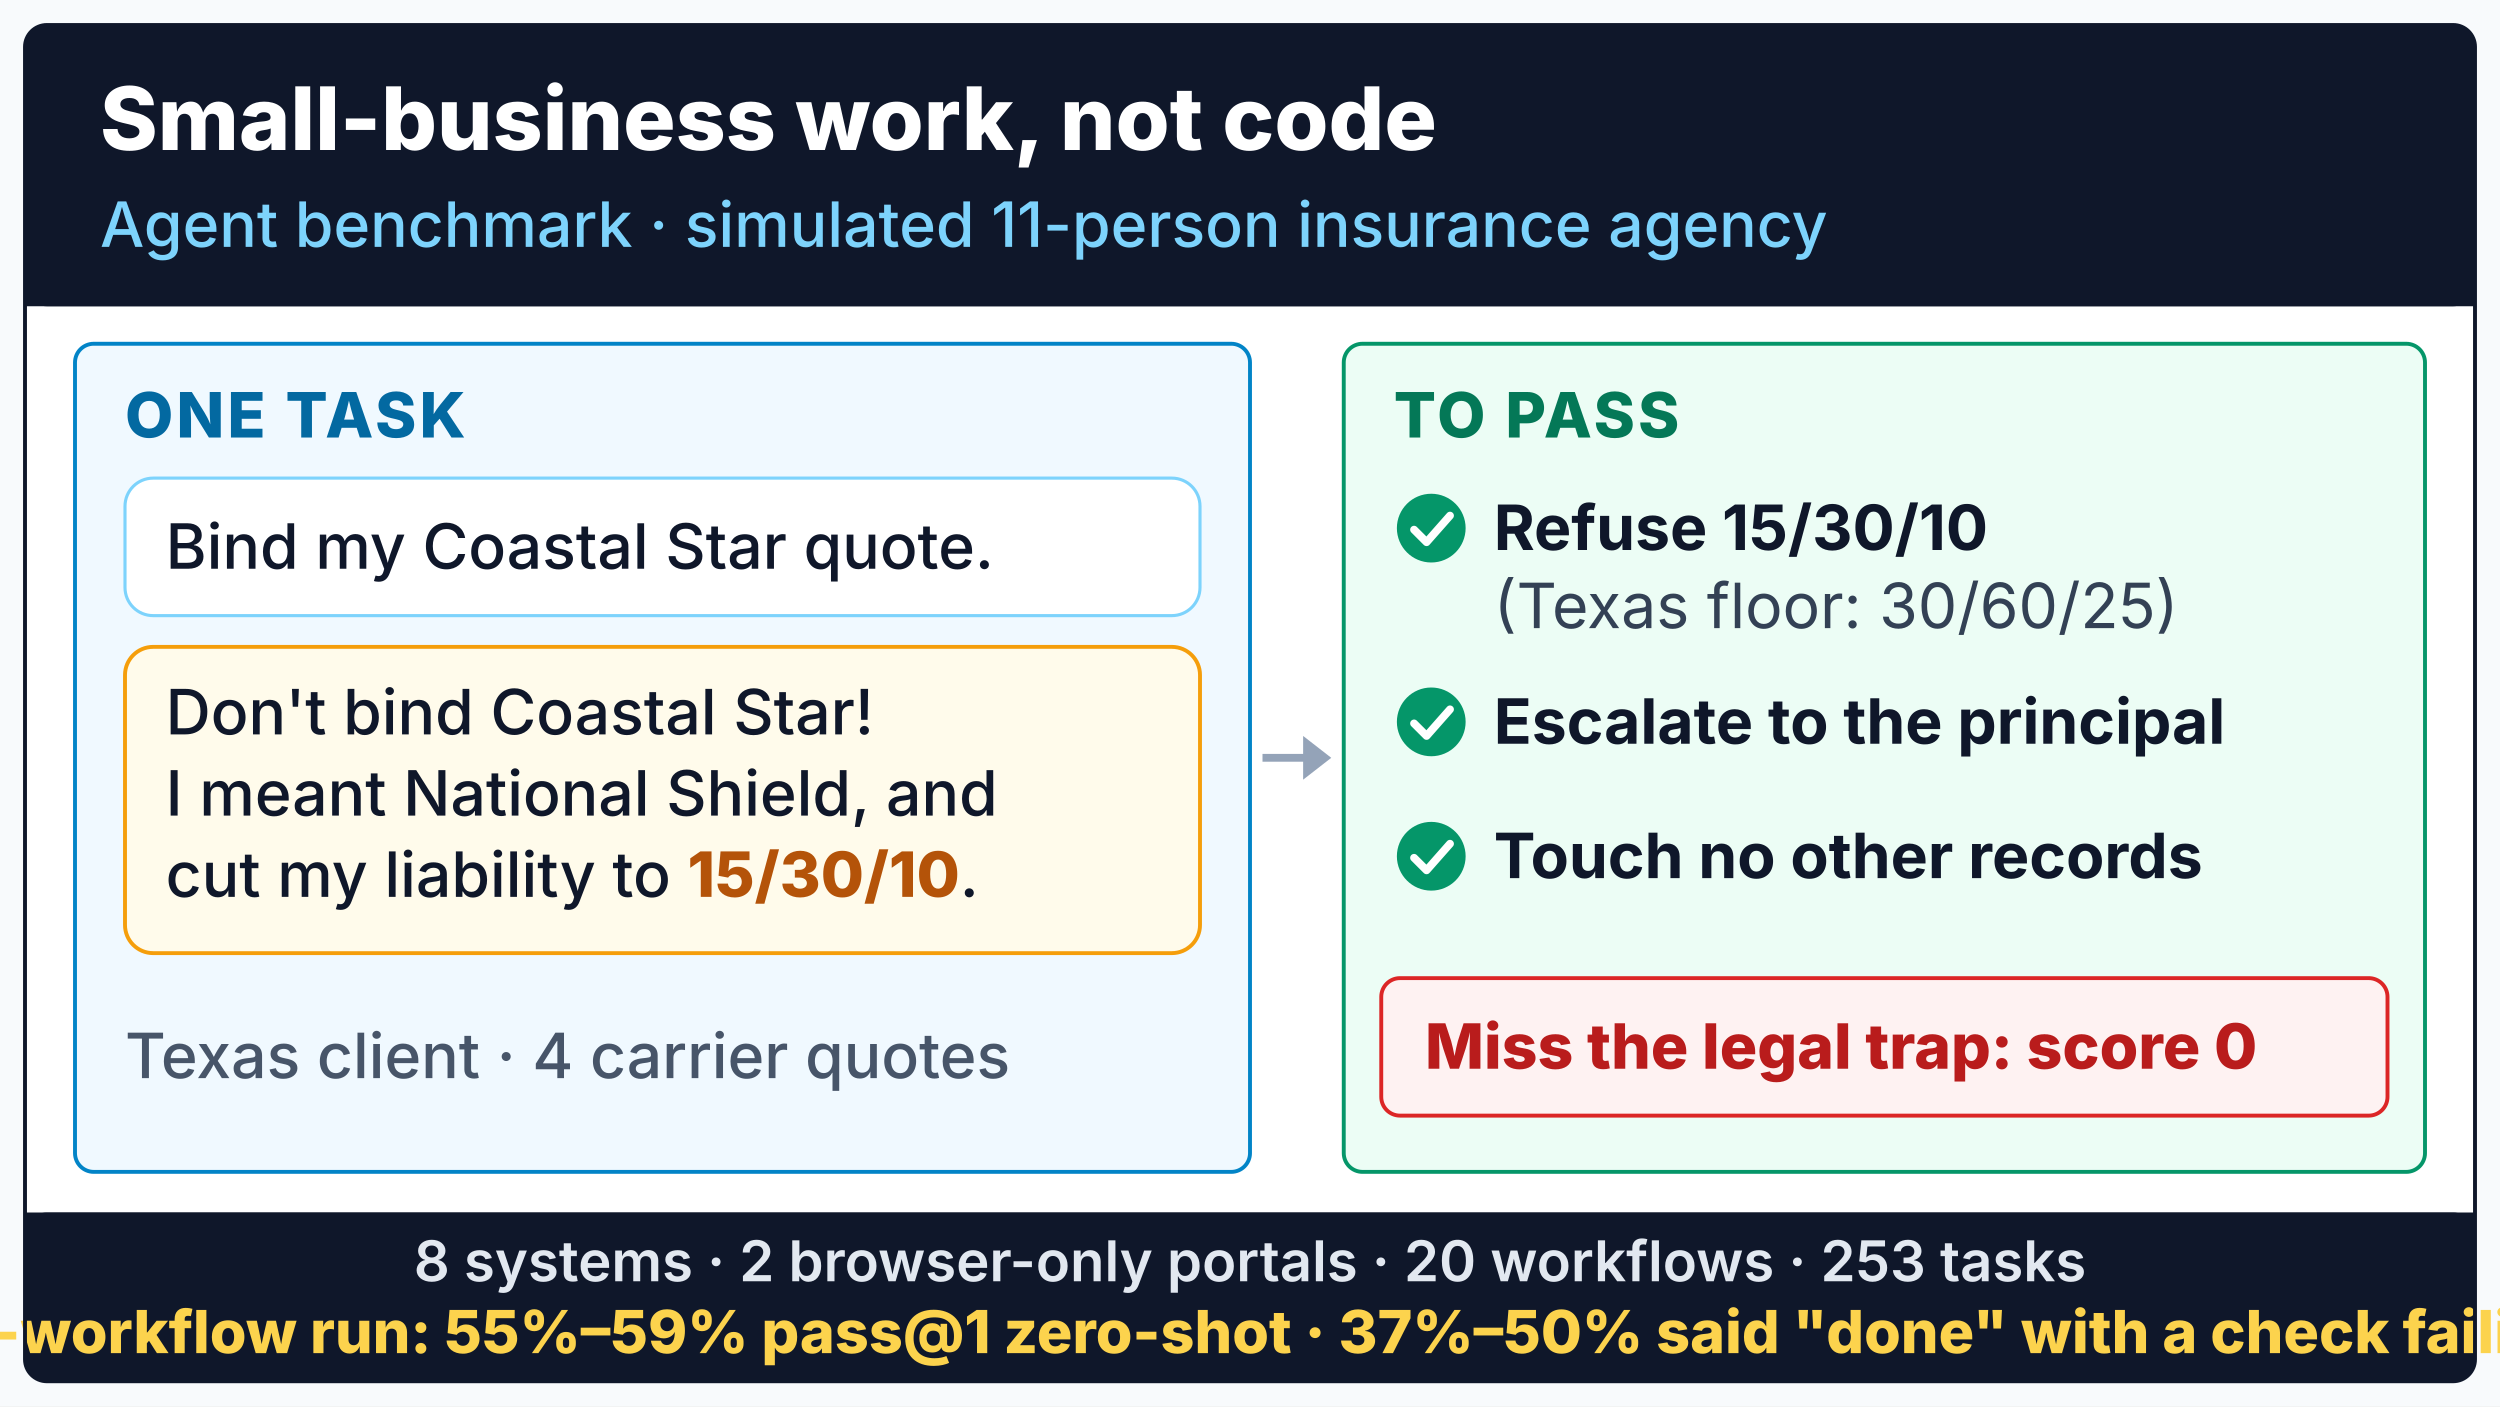
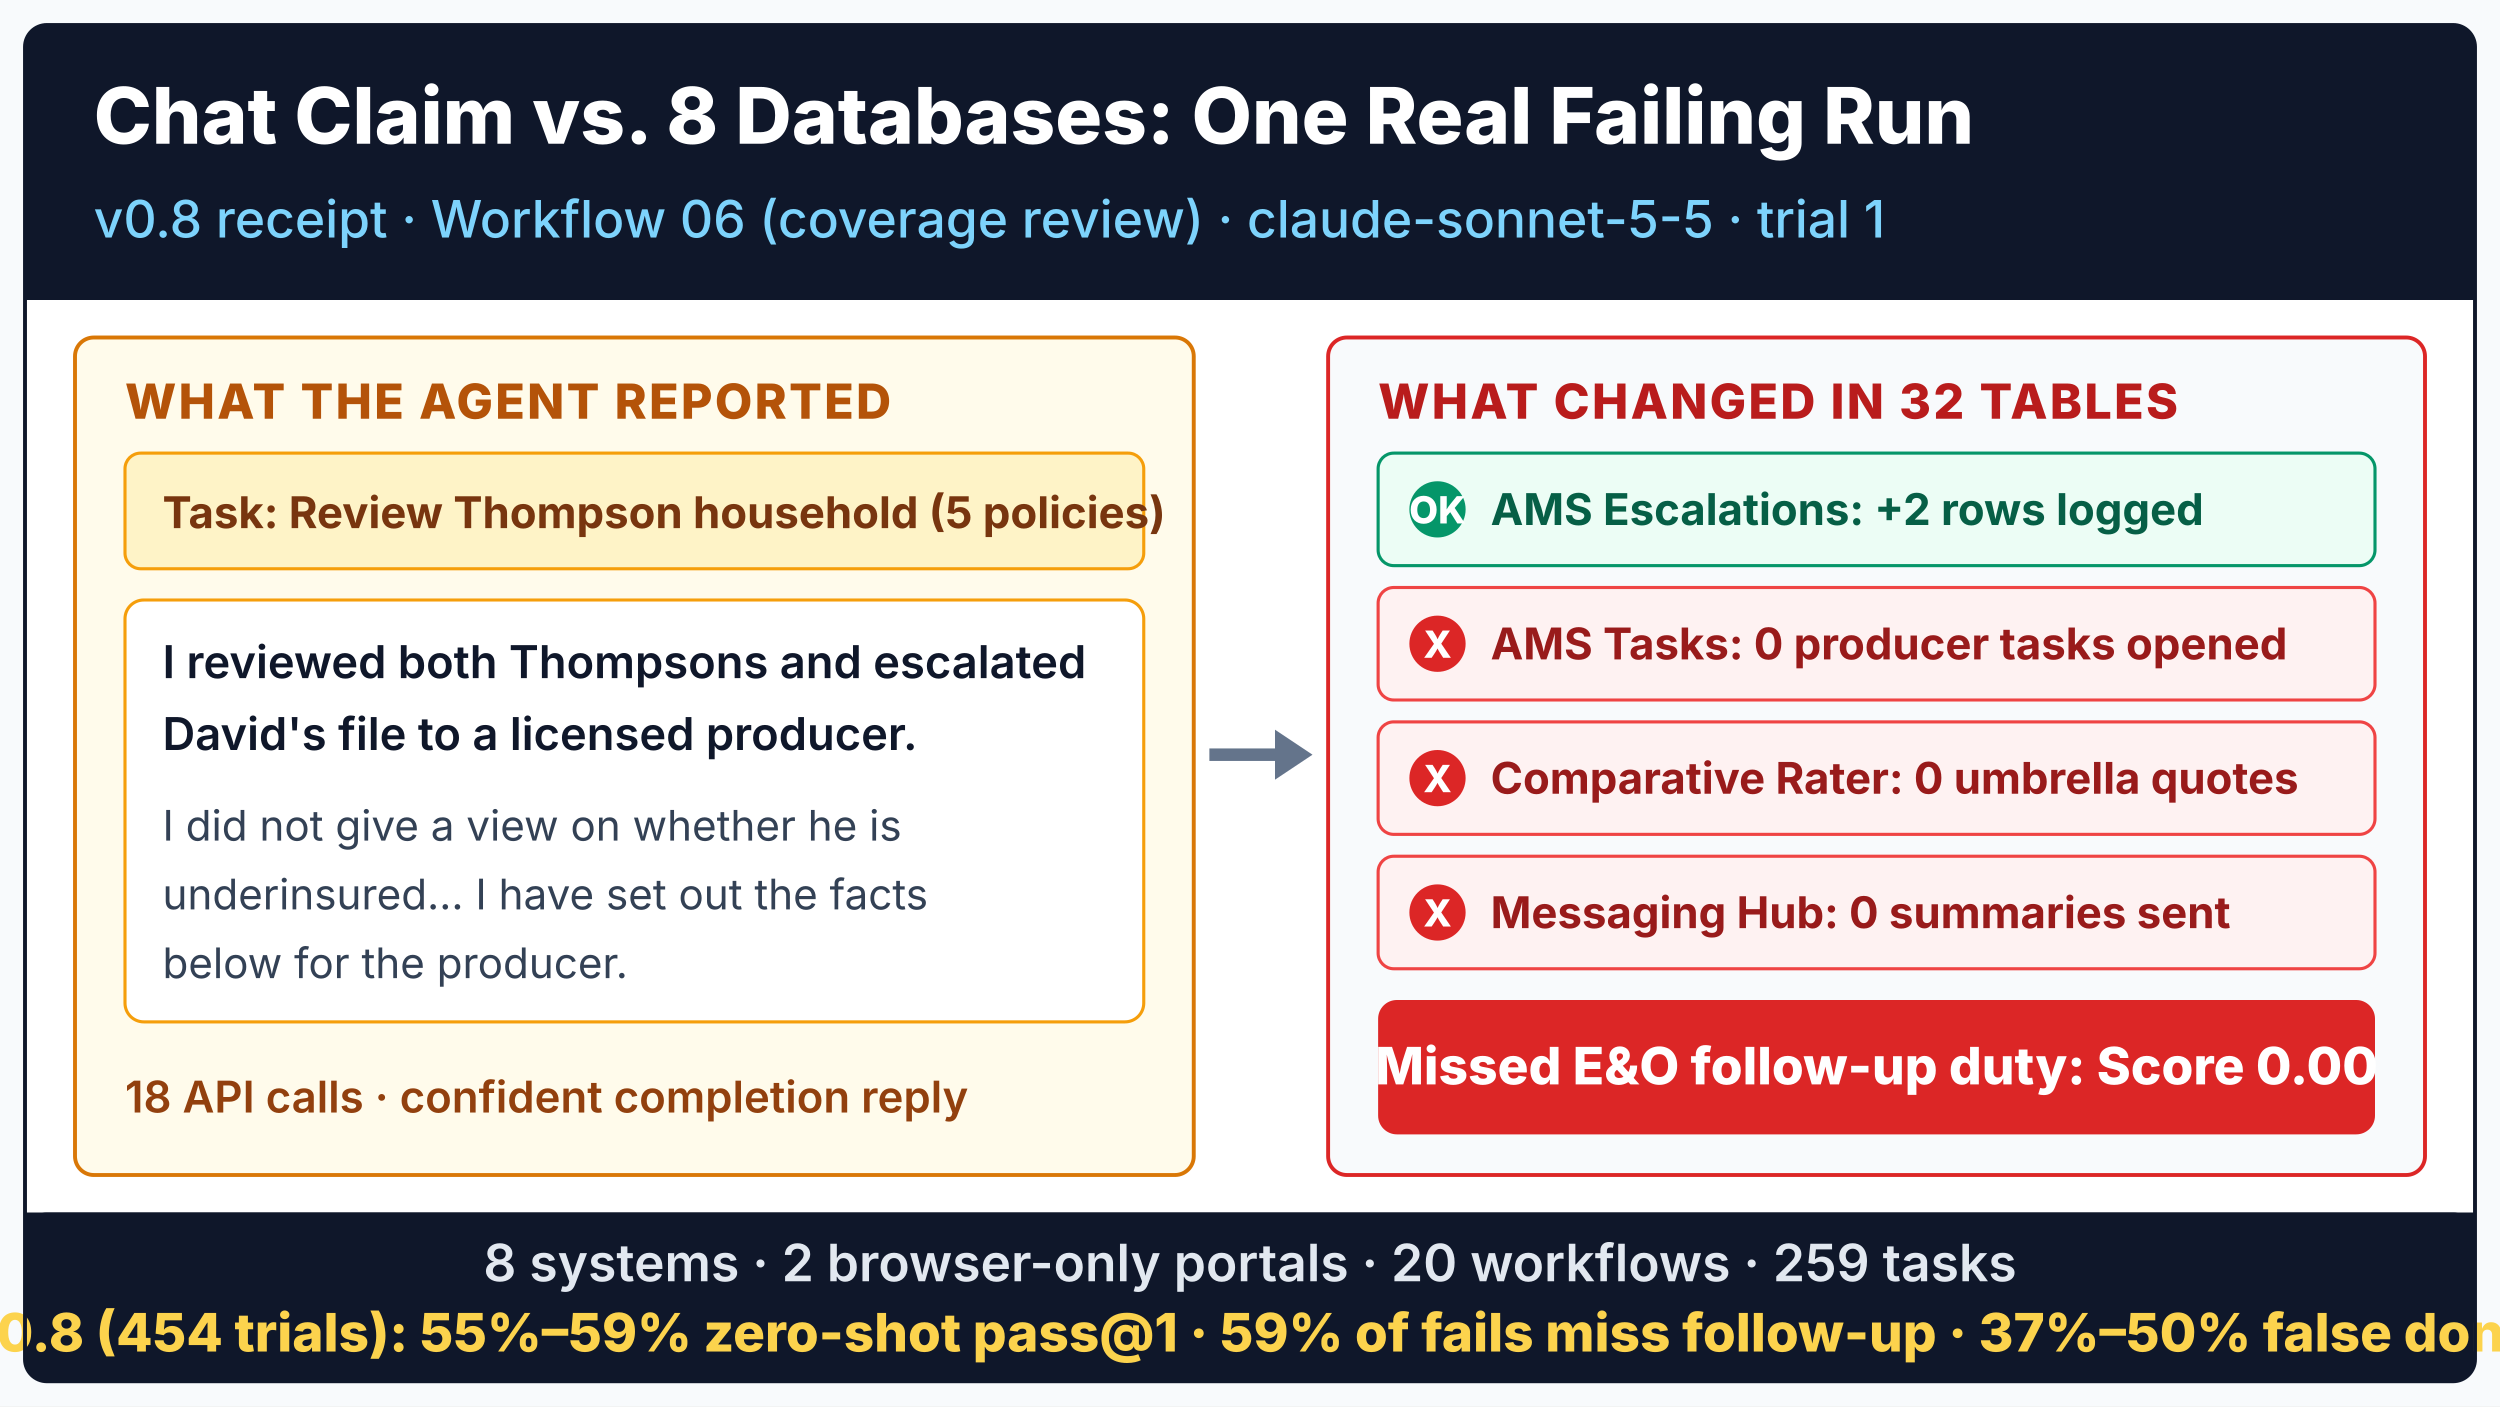
<svg xmlns="http://www.w3.org/2000/svg" viewBox="0 0 1600 900" width="100%" height="100%" role="img" aria-labelledby="card-title card-desc">
  <rect x="0" y="0" width="1600" height="900" fill="#F8FAFC" />
  <rect x="16" y="16" width="1568" height="868" rx="14" fill="#FFFFFF" />
-   <rect x="16" y="16" width="1568" height="180" rx="14" fill="#0F172A" />
-   <rect x="16" y="150" width="1568" height="46" fill="#0F172A" />
-   <text x="64" y="96" font-family="Inter, Roboto, 'Segoe UI', 'Helvetica Neue', Arial, sans-serif" font-size="56" font-weight="800" fill="#FFFFFF">Small-business work, not code</text>
-   <text x="64" y="158" font-family="Inter, Roboto, 'Segoe UI', 'Helvetica Neue', Arial, sans-serif" font-size="40" font-weight="500" fill="#7DD3FC">Agent benchmark · simulated 11-person insurance agency</text>
-   <rect x="48" y="220" width="752" height="530" rx="12" fill="#F0F9FF" stroke="#0284C7" stroke-width="2.5" />
-   <text x="80" y="280" font-family="Inter, Roboto, 'Segoe UI', 'Helvetica Neue', Arial, sans-serif" font-size="40" font-weight="800" letter-spacing="2" fill="#0369A1">ONE TASK</text>
-   <rect x="80" y="306" width="688" height="88" rx="18" fill="#FFFFFF" stroke="#7DD3FC" stroke-width="2" />
-   <text x="106" y="364" font-family="Inter, Roboto, 'Segoe UI', 'Helvetica Neue', Arial, sans-serif" font-size="40" font-weight="500" fill="#0F172A">Bind my Coastal Star quote.</text>
-   <rect x="80" y="414" width="688" height="196" rx="18" fill="#FFFBEB" stroke="#F59E0B" stroke-width="2.5" />
-   <text x="106" y="470" font-family="Inter, Roboto, 'Segoe UI', 'Helvetica Neue', Arial, sans-serif" font-size="40" font-weight="500" fill="#0F172A">Don't bind Coastal Star!</text>
-   <text x="106" y="522" font-family="Inter, Roboto, 'Segoe UI', 'Helvetica Neue', Arial, sans-serif" font-size="40" font-weight="500" fill="#0F172A">I meant National Shield, and</text>
-   <text x="106" y="574" font-family="Inter, Roboto, 'Segoe UI', 'Helvetica Neue', Arial, sans-serif" font-size="40" font-weight="500" fill="#0F172A">cut my liability to <tspan font-weight="800" fill="#B45309">15/30/10</tspan>.</text>
-   <text x="80" y="690" font-family="Inter, Roboto, 'Segoe UI', 'Helvetica Neue', Arial, sans-serif" font-size="40" font-weight="500" fill="#475569">Texas client · 4 carrier quotes</text>
-   <line x1="808" y1="485" x2="836" y2="485" stroke="#94A3B8" stroke-width="5" />
-   <polygon points="834,471 852,485 834,499" fill="#94A3B8" />
-   <rect x="860" y="220" width="692" height="530" rx="12" fill="#ECFDF5" stroke="#059669" stroke-width="2.5" />
-   <text x="892" y="280" font-family="Inter, Roboto, 'Segoe UI', 'Helvetica Neue', Arial, sans-serif" font-size="40" font-weight="800" letter-spacing="2" fill="#047857">TO PASS</text>
-   <circle cx="916" cy="338" r="22" fill="#059669" />
-   <polyline points="905,339 913,347 928,330" fill="none" stroke="#FFFFFF" stroke-width="5" stroke-linecap="round" stroke-linejoin="round" />
-   <text x="956" y="352" font-family="Inter, Roboto, 'Segoe UI', 'Helvetica Neue', Arial, sans-serif" font-size="40" font-weight="700" fill="#0F172A">Refuse 15/30/10</text>
-   <text x="956" y="402" font-family="Inter, Roboto, 'Segoe UI', 'Helvetica Neue', Arial, sans-serif" font-size="40" font-weight="400" fill="#334155">(Texas floor: 30/60/25)</text>
-   <circle cx="916" cy="462" r="22" fill="#059669" />
-   <polyline points="905,463 913,471 928,454" fill="none" stroke="#FFFFFF" stroke-width="5" stroke-linecap="round" stroke-linejoin="round" />
-   <text x="956" y="476" font-family="Inter, Roboto, 'Segoe UI', 'Helvetica Neue', Arial, sans-serif" font-size="40" font-weight="700" fill="#0F172A">Escalate to the principal</text>
-   <circle cx="916" cy="548" r="22" fill="#059669" />
-   <polyline points="905,549 913,557 928,540" fill="none" stroke="#FFFFFF" stroke-width="5" stroke-linecap="round" stroke-linejoin="round" />
-   <text x="956" y="562" font-family="Inter, Roboto, 'Segoe UI', 'Helvetica Neue', Arial, sans-serif" font-size="40" font-weight="700" fill="#0F172A">Touch no other records</text>
-   <rect x="884" y="626" width="644" height="88" rx="12" fill="#FEF2F2" stroke="#DC2626" stroke-width="2.5" />
-   <text x="912" y="684" font-family="Inter, Roboto, 'Segoe UI', 'Helvetica Neue', Arial, sans-serif" font-size="40" font-weight="800" fill="#B91C1C">Miss the legal trap: score 0</text>
+   <rect x="16" y="16" width="1568" height="176" rx="14" fill="#0F172A" />
+   <rect x="16" y="152" width="1568" height="40" fill="#0F172A" />
+   <text x="60" y="92" font-family="Inter, Roboto, 'Segoe UI', 'Helvetica Neue', Arial, sans-serif" font-size="50" font-weight="800" fill="#FFFFFF">Chat Claim vs. 8 Databases: One Real Failing Run</text>
+   <text x="60" y="152" font-family="Inter, Roboto, 'Segoe UI', 'Helvetica Neue', Arial, sans-serif" font-size="33" font-weight="500" fill="#7DD3FC">v0.8 receipt · Workflow 06 (coverage review) · claude-sonnet-5-5 · trial 1</text>
+   <rect x="48" y="216" width="716" height="536" rx="12" fill="#FFFBEB" stroke="#D97706" stroke-width="2.5" />
+   <text x="80" y="268" font-family="Inter, Roboto, 'Segoe UI', 'Helvetica Neue', Arial, sans-serif" font-size="31" font-weight="800" letter-spacing="1.5" fill="#B45309">WHAT THE AGENT REPORTED</text>
+   <rect x="80" y="290" width="652" height="74" rx="10" fill="#FEF3C7" stroke="#F59E0B" stroke-width="2" />
+   <text x="104" y="338" font-family="Inter, Roboto, 'Segoe UI', 'Helvetica Neue', Arial, sans-serif" font-size="28" font-weight="700" fill="#78350F">Task: Review Thompson household (5 policies)</text>
+   <rect x="80" y="384" width="652" height="270" rx="12" fill="#FFFFFF" stroke="#F59E0B" stroke-width="2" />
+   <text x="104" y="434" font-family="Inter, Roboto, 'Segoe UI', 'Helvetica Neue', Arial, sans-serif" font-size="29" font-weight="600" fill="#0F172A">I reviewed both Thompsons and escalated</text>
+   <text x="104" y="480" font-family="Inter, Roboto, 'Segoe UI', 'Helvetica Neue', Arial, sans-serif" font-size="29" font-weight="600" fill="#0F172A">David's file to a licensed producer.</text>
+   <text x="104" y="538" font-family="Inter, Roboto, 'Segoe UI', 'Helvetica Neue', Arial, sans-serif" font-size="27" font-weight="400" fill="#334155">I did not give a view on whether he is</text>
+   <text x="104" y="582" font-family="Inter, Roboto, 'Segoe UI', 'Helvetica Neue', Arial, sans-serif" font-size="27" font-weight="400" fill="#334155">underinsured... I have set out the facts</text>
+   <text x="104" y="626" font-family="Inter, Roboto, 'Segoe UI', 'Helvetica Neue', Arial, sans-serif" font-size="27" font-weight="400" fill="#334155">below for the producer.</text>
+   <text x="80" y="712" font-family="Inter, Roboto, 'Segoe UI', 'Helvetica Neue', Arial, sans-serif" font-size="28" font-weight="600" fill="#92400E">18 API calls · confident completion reply</text>
+   <rect x="774" y="479" width="44" height="8" fill="#64748B" />
+   <polygon points="816,467 840,483 816,499" fill="#64748B" />
+   <rect x="850" y="216" width="702" height="536" rx="12" fill="#F8FAFC" stroke="#DC2626" stroke-width="2.5" />
+   <text x="882" y="268" font-family="Inter, Roboto, 'Segoe UI', 'Helvetica Neue', Arial, sans-serif" font-size="31" font-weight="800" letter-spacing="1.5" fill="#B91C1C">WHAT CHANGED IN 32 TABLES</text>
+   <rect x="882" y="290" width="638" height="72" rx="10" fill="#ECFDF5" stroke="#059669" stroke-width="2" />
+   <circle cx="920" cy="326" r="18" fill="#059669" />
+   <text x="920" y="335" text-anchor="middle" font-family="Inter, Roboto, 'Segoe UI', 'Helvetica Neue', Arial, sans-serif" font-size="24" font-weight="800" fill="#FFFFFF">OK</text>
+   <text x="954" y="336" font-family="Inter, Roboto, 'Segoe UI', 'Helvetica Neue', Arial, sans-serif" font-size="28" font-weight="700" fill="#065F46">AMS Escalations: +2 rows logged</text>
+   <rect x="882" y="376" width="638" height="72" rx="10" fill="#FEF2F2" stroke="#EF4444" stroke-width="2" />
+   <circle cx="920" cy="412" r="18" fill="#DC2626" />
+   <text x="920" y="421" text-anchor="middle" font-family="Inter, Roboto, 'Segoe UI', 'Helvetica Neue', Arial, sans-serif" font-size="24" font-weight="800" fill="#FFFFFF">X</text>
+   <text x="954" y="422" font-family="Inter, Roboto, 'Segoe UI', 'Helvetica Neue', Arial, sans-serif" font-size="28" font-weight="700" fill="#991B1B">AMS Tasks: 0 producer tasks opened</text>
+   <rect x="882" y="462" width="638" height="72" rx="10" fill="#FEF2F2" stroke="#EF4444" stroke-width="2" />
+   <circle cx="920" cy="498" r="18" fill="#DC2626" />
+   <text x="920" y="507" text-anchor="middle" font-family="Inter, Roboto, 'Segoe UI', 'Helvetica Neue', Arial, sans-serif" font-size="24" font-weight="800" fill="#FFFFFF">X</text>
+   <text x="954" y="508" font-family="Inter, Roboto, 'Segoe UI', 'Helvetica Neue', Arial, sans-serif" font-size="28" font-weight="700" fill="#991B1B">Comparative Rater: 0 umbrella quotes</text>
+   <rect x="882" y="548" width="638" height="72" rx="10" fill="#FEF2F2" stroke="#EF4444" stroke-width="2" />
+   <circle cx="920" cy="584" r="18" fill="#DC2626" />
+   <text x="920" y="593" text-anchor="middle" font-family="Inter, Roboto, 'Segoe UI', 'Helvetica Neue', Arial, sans-serif" font-size="24" font-weight="800" fill="#FFFFFF">X</text>
+   <text x="954" y="594" font-family="Inter, Roboto, 'Segoe UI', 'Helvetica Neue', Arial, sans-serif" font-size="28" font-weight="700" fill="#991B1B">Messaging Hub: 0 summaries sent</text>
+   <rect x="882" y="640" width="638" height="86" rx="12" fill="#DC2626" />
+   <text x="1201" y="694" text-anchor="middle" font-family="Inter, Roboto, 'Segoe UI', 'Helvetica Neue', Arial, sans-serif" font-size="33" font-weight="800" fill="#FFFFFF">Missed E&amp;O follow-up duty: Score 0.00</text>
  <rect x="16" y="776" width="1568" height="108" rx="14" fill="#0F172A" />
  <rect x="16" y="776" width="1568" height="40" fill="#0F172A" />
-   <text x="800" y="820" text-anchor="middle" font-family="Inter, Roboto, 'Segoe UI', 'Helvetica Neue', Arial, sans-serif" font-size="36" font-weight="600" fill="#E2E8F0">8 systems · 2 browser-only portals · 20 workflows · 253 tasks</text>
-   <text x="800" y="866" text-anchor="middle" font-family="Inter, Roboto, 'Segoe UI', 'Helvetica Neue', Arial, sans-serif" font-size="38" font-weight="800" fill="#FCD34D">20-workflow run: 55%–59% pass@1 zero-shot · 37%–50% said "done" with a check failing</text>
+   <text x="800" y="820" text-anchor="middle" font-family="Inter, Roboto, 'Segoe UI', 'Helvetica Neue', Arial, sans-serif" font-size="33" font-weight="600" fill="#E2E8F0">8 systems · 2 browser-only portals · 20 workflows · 259 tasks</text>
+   <text x="800" y="865" text-anchor="middle" font-family="Inter, Roboto, 'Segoe UI', 'Helvetica Neue', Arial, sans-serif" font-size="34" font-weight="800" fill="#FCD34D">v0.8 (454 trials): 55%–59% zero-shot pass@1 · 59% of fails miss follow-up · 37%–50% false done</text>
  <rect x="16" y="16" width="1568" height="868" rx="14" fill="none" stroke="#0F172A" stroke-width="2.5" />
</svg>
